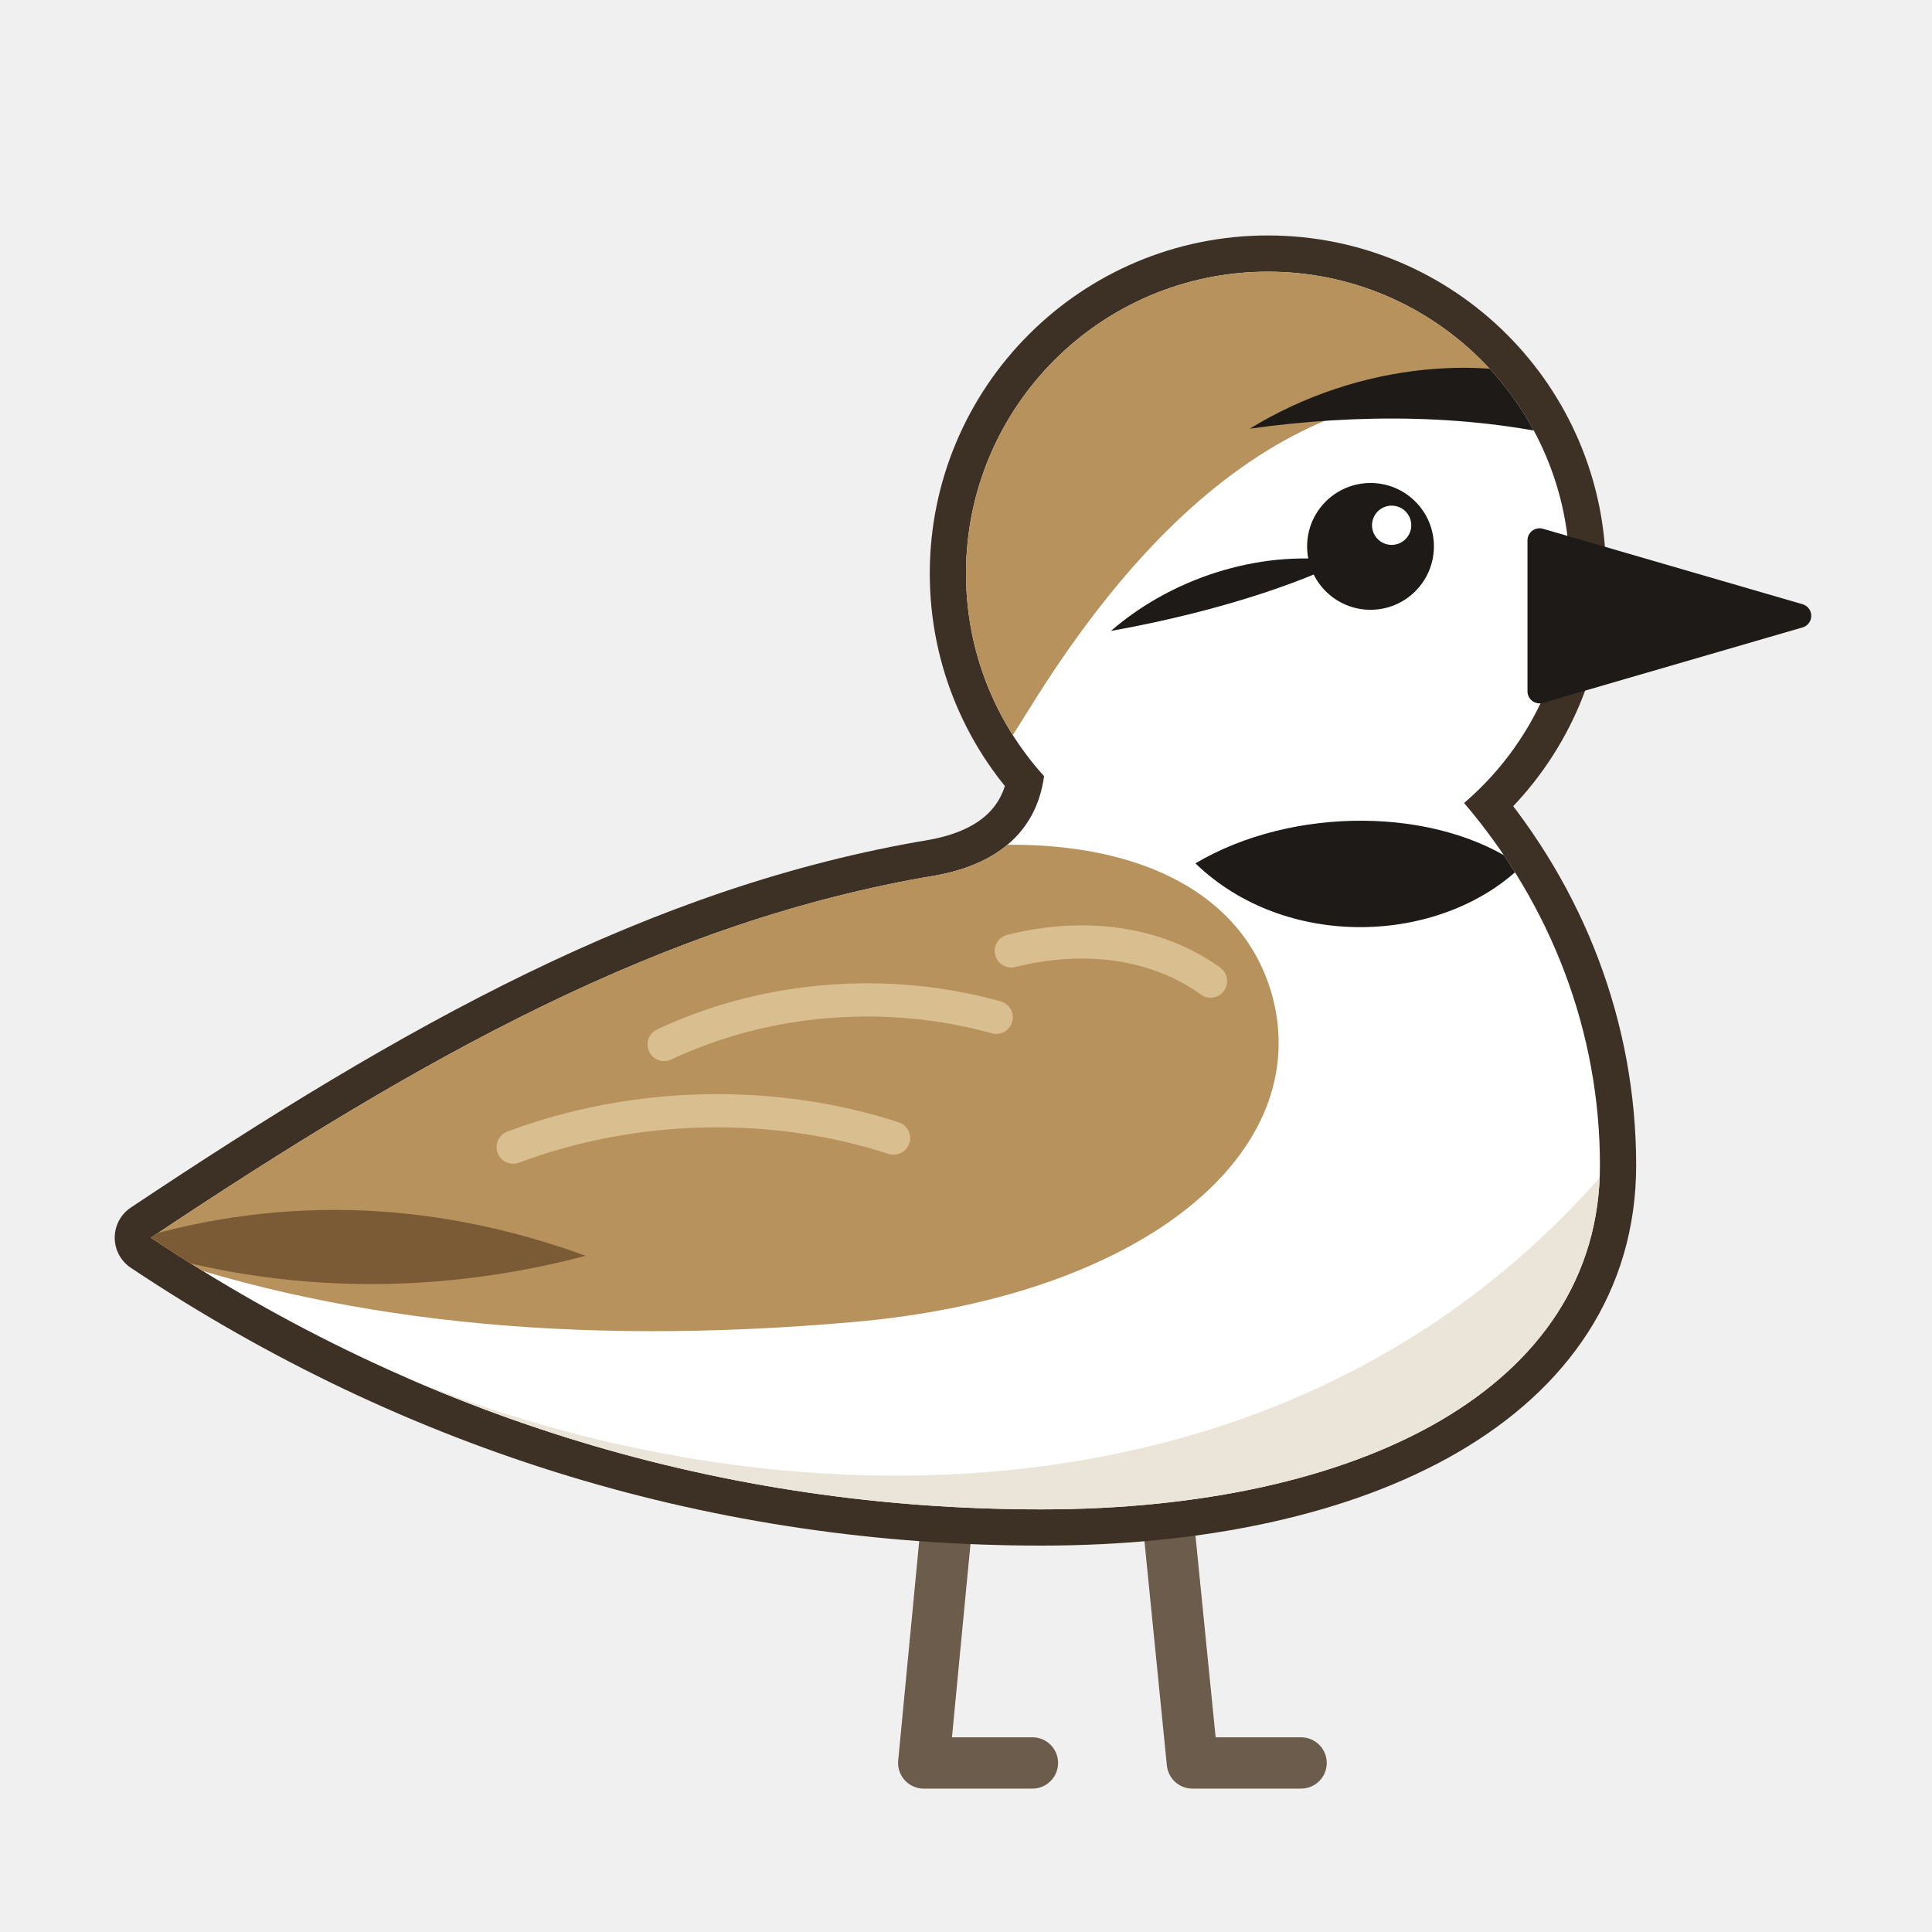
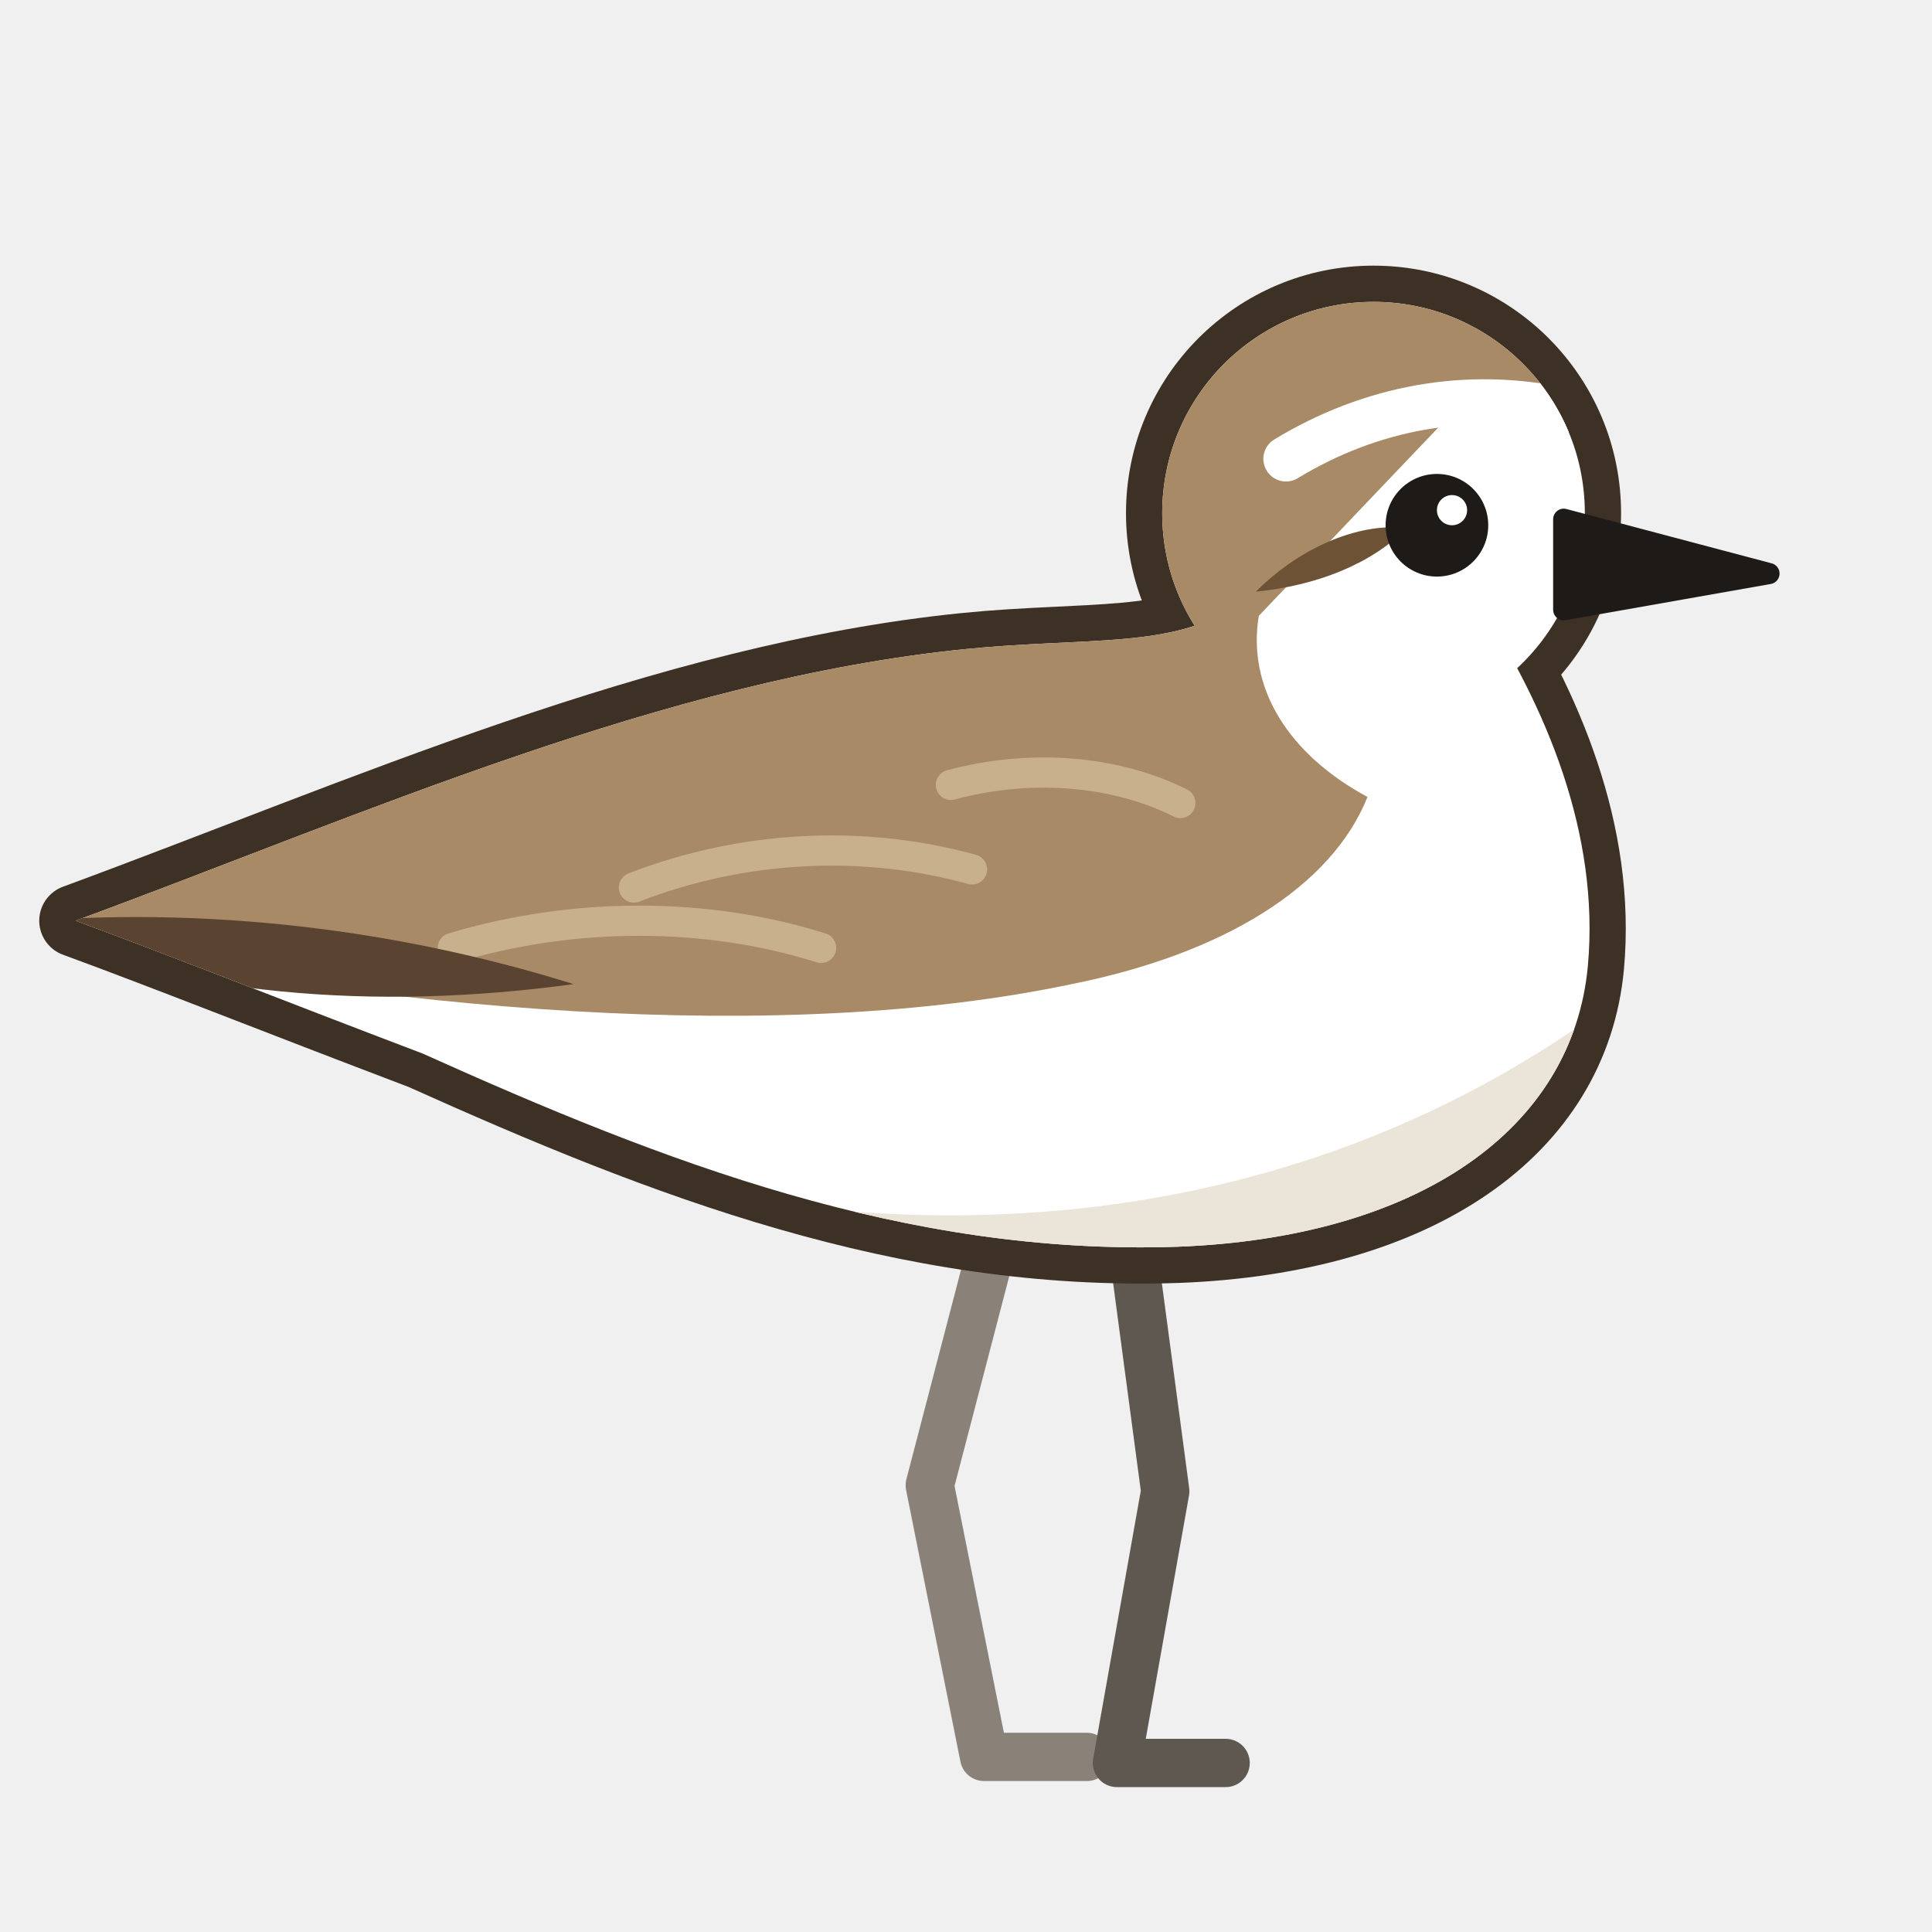
<svg xmlns="http://www.w3.org/2000/svg" viewBox="0 0 64 64">
  <defs>
    <clipPath id="sp-body">
-       <circle cx="42" cy="19" r="10" />
-       <path d="M5 41C14 35 22 30.5 31 29c2.2-.4 3.4-1.6 3.6-3.4L48.5 26.6C51.4 30 53 34.2 53 38.6 53 46 45 50 34.5 50 24 50 14 47 5 41Z" />
+       <circle cx="45.5" cy="17" r="7" />
+       <path d="M2.5 30.5C12 27 22 22.5 32 21.5c4-.4 7 0 9-1.5L49 20c2.2 3.4 4 7.6 3.6 12-.5 5.4-5.6 9-13.6 9.3-9 .3-17-2.8-25-6.4C9 33 5.5 31.6 2.5 30.5Z" />
    </clipPath>
  </defs>
-   <g stroke="#6b5c4c" stroke-width="1.7" stroke-linecap="round" stroke-linejoin="round" fill="none">
-     <path d="M31.5 49 30.6 58.4h3.6M38.6 49.4l.9 9h3.6" />
+   <g stroke-width="1.6" stroke-linecap="round" stroke-linejoin="round" fill="none">
+     <path d="M33.2 40 30.8 49.2 32.6 58.2h3.4" stroke="#8a8279" />
+     <path d="M37.4 40.4 38.6 49.4 37 58.4h3.6" stroke="#5f5850" />
  </g>
  <g fill="#3d3125" stroke="#3d3125" stroke-width="2.4" stroke-linejoin="round">
-     <circle cx="42" cy="19" r="10" />
-     <path d="M5 41C14 35 22 30.5 31 29c2.2-.4 3.4-1.6 3.6-3.4L48.5 26.6C51.4 30 53 34.2 53 38.6 53 46 45 50 34.5 50 24 50 14 47 5 41Z" />
+     <circle cx="45.5" cy="17" r="7" />
+     <path d="M2.5 30.5C12 27 22 22.5 32 21.5c4-.4 7 0 9-1.5L49 20c2.2 3.4 4 7.6 3.6 12-.5 5.4-5.6 9-13.6 9.3-9 .3-17-2.8-25-6.4C9 33 5.5 31.6 2.5 30.5Z" />
  </g>
  <g fill="#fff">
-     <circle cx="42" cy="19" r="10" />
-     <path d="M5 41C14 35 22 30.5 31 29c2.2-.4 3.4-1.6 3.6-3.4L48.5 26.6C51.4 30 53 34.2 53 38.6 53 46 45 50 34.5 50 24 50 14 47 5 41Z" />
+     <circle cx="45.5" cy="17" r="7" />
+     <path d="M2.5 30.5C12 27 22 22.5 32 21.5c4-.4 7 0 9-1.5L49 20c2.2 3.4 4 7.6 3.6 12-.5 5.4-5.6 9-13.6 9.3-9 .3-17-2.8-25-6.4C9 33 5.5 31.6 2.5 30.5Z" />
  </g>
  <g clip-path="url(#sp-body)">
-     <path d="M12 45c12 5.5 30 6.5 41-6v14H12Z" fill="#ebe4d8" />
-     <path d="M30 30V6h24l-1.6 7.4C46 11.8 40 14.2 34.4 23Z" fill="#b8925c" />
-     <path d="M4 41.2C13 35 21 30 30 28.3c6.4-1.1 11.2.7 12.2 4.9 1.2 5.2-4.6 9.8-14 10.6C19 44.6 11 43.8 4 41.2Z" fill="#b8925c" />
-     <g fill="none" stroke="#d9be8f" stroke-width="1.1" stroke-linecap="round">
-       <path d="M22 34.6c3.4-1.6 7.4-1.9 11-.9" />
-       <path d="M17 38c4-1.5 8.6-1.6 12.6-.3" />
-       <path d="M33.5 31.5c2.4-.6 4.8-.3 6.6 1" />
+     <path d="M14 36.5c10 4.6 26 6.4 39-3V46H14Z" fill="#ebe4d8" />
+     <path d="M0 30.8C13 33.6 26 34.6 35.5 32.6c5-1 8.6-3.2 9.8-6.2-2.6-1.4-4-3.6-3.6-6L47.8 14c1.4-1 3-1.4 4.8-1.1L54 0H0Z" fill="#a98a66" />
+     <path d="M42.6 15.2c2.8-1.7 6-2.3 9.2-1.6" stroke="#fff" stroke-width="1.5" stroke-linecap="round" fill="none" />
+     <path d="M41.6 19.6c1.6-1.6 3.6-2.3 5-2.1-1.2 1.2-3 1.9-5 2.1Z" fill="#6e5236" />
+     <g fill="none" stroke="#c9b08c" stroke-width="1" stroke-linecap="round">
+       <path d="M21 29.4c3.6-1.4 7.6-1.6 11.2-.6" />
+       <path d="M15 31.4c4-1.2 8.4-1.2 12.2 0" />
+       <path d="M31.5 26c2.6-.7 5.4-.5 7.6.6" />
    </g>
-     <path d="M4 41.2c5-1.6 10.2-1.5 15.4.4-5.3 1.4-10.6 1.2-15.4-.4Z" fill="#7a5b35" />
-     <g fill="#1d1a17">
-       <path d="M41.4 14.2c3.6-2.2 8-2.6 11.4-1.2l-.4 1.6c-3.6-.9-7.4-.9-11 -.4Z" />
-       <path d="M36.8 20.9c2.2-1.9 5.2-2.7 7.7-2.3-2.1 1-4.9 1.8-7.7 2.3Z" />
-       <path d="M39.6 28.6c3.2-1.9 8-1.9 10.8.1-2.7 2.6-7.8 2.8-10.8-.1Z" />
-     </g>
+     <path d="M0 30.6c6-.6 12.6 0 19 2-6.6.9-13 .4-19-2Z" fill="#5a4330" />
  </g>
-   <circle cx="45.4" cy="18.1" r="2.1" fill="#1d1a17" />
-   <circle cx="46.1" cy="17.4" r=".65" fill="#fff" />
-   <path d="M51 17.9 59.6 20.4 51 22.9Z" fill="#1d1a17" stroke="#1d1a17" stroke-width=".8" stroke-linejoin="round" />
+   <circle cx="47.6" cy="17.4" r="1.7" fill="#1d1a17" />
+   <circle cx="48.1" cy="16.9" r=".5" fill="#fff" />
+   <path d="M51.8 17.2 58.6 19 51.8 20.2Z" fill="#1d1a17" stroke="#1d1a17" stroke-width=".7" stroke-linejoin="round" />
</svg>
